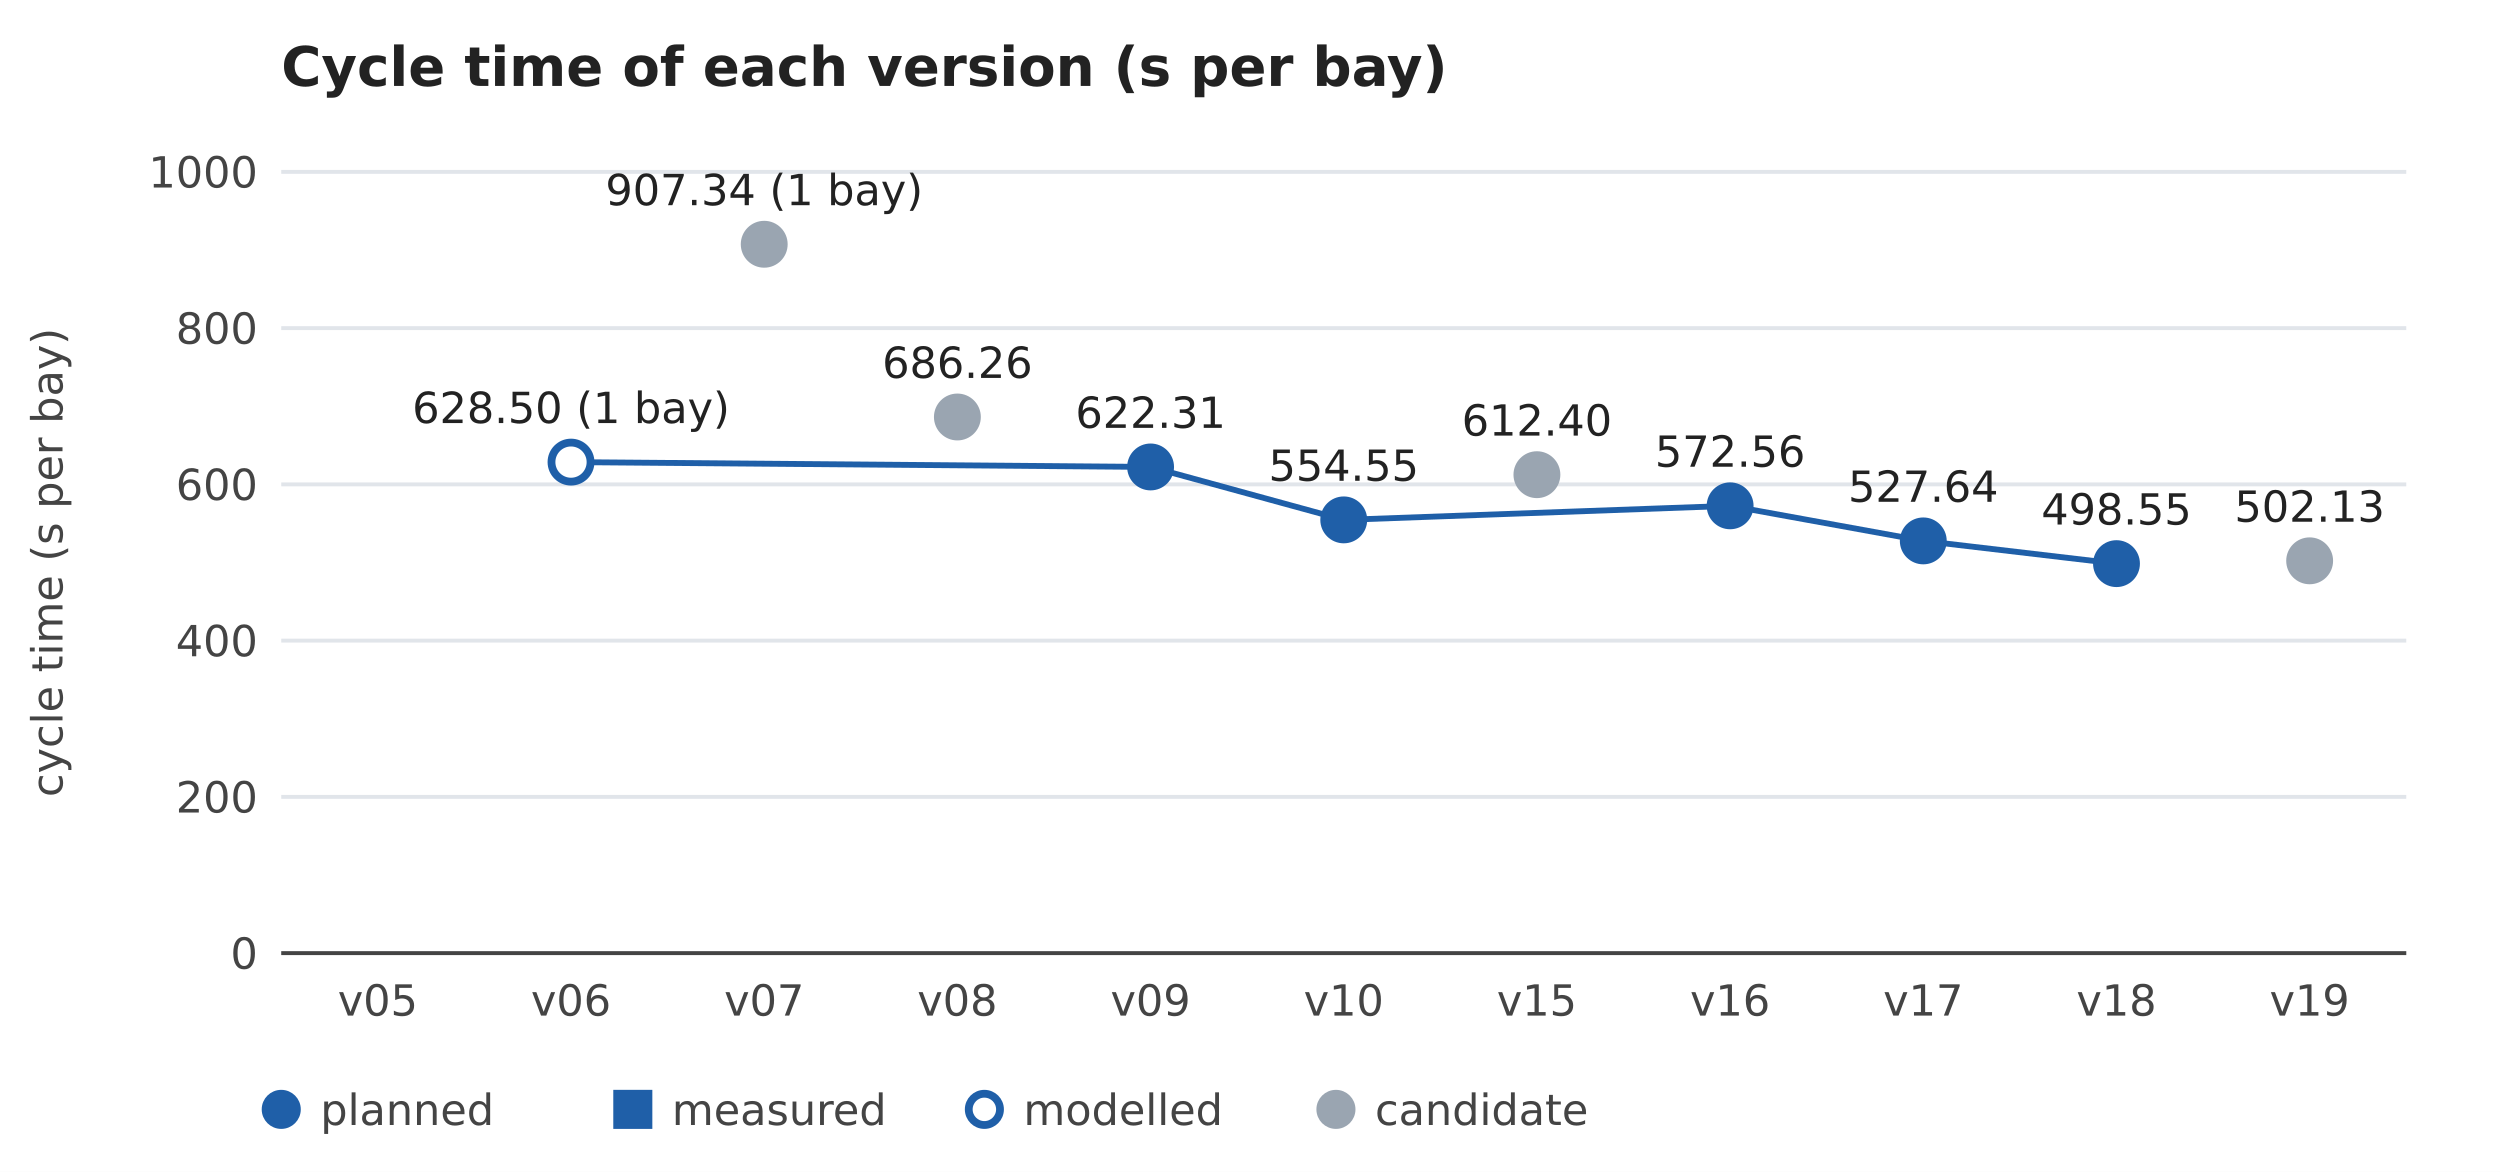
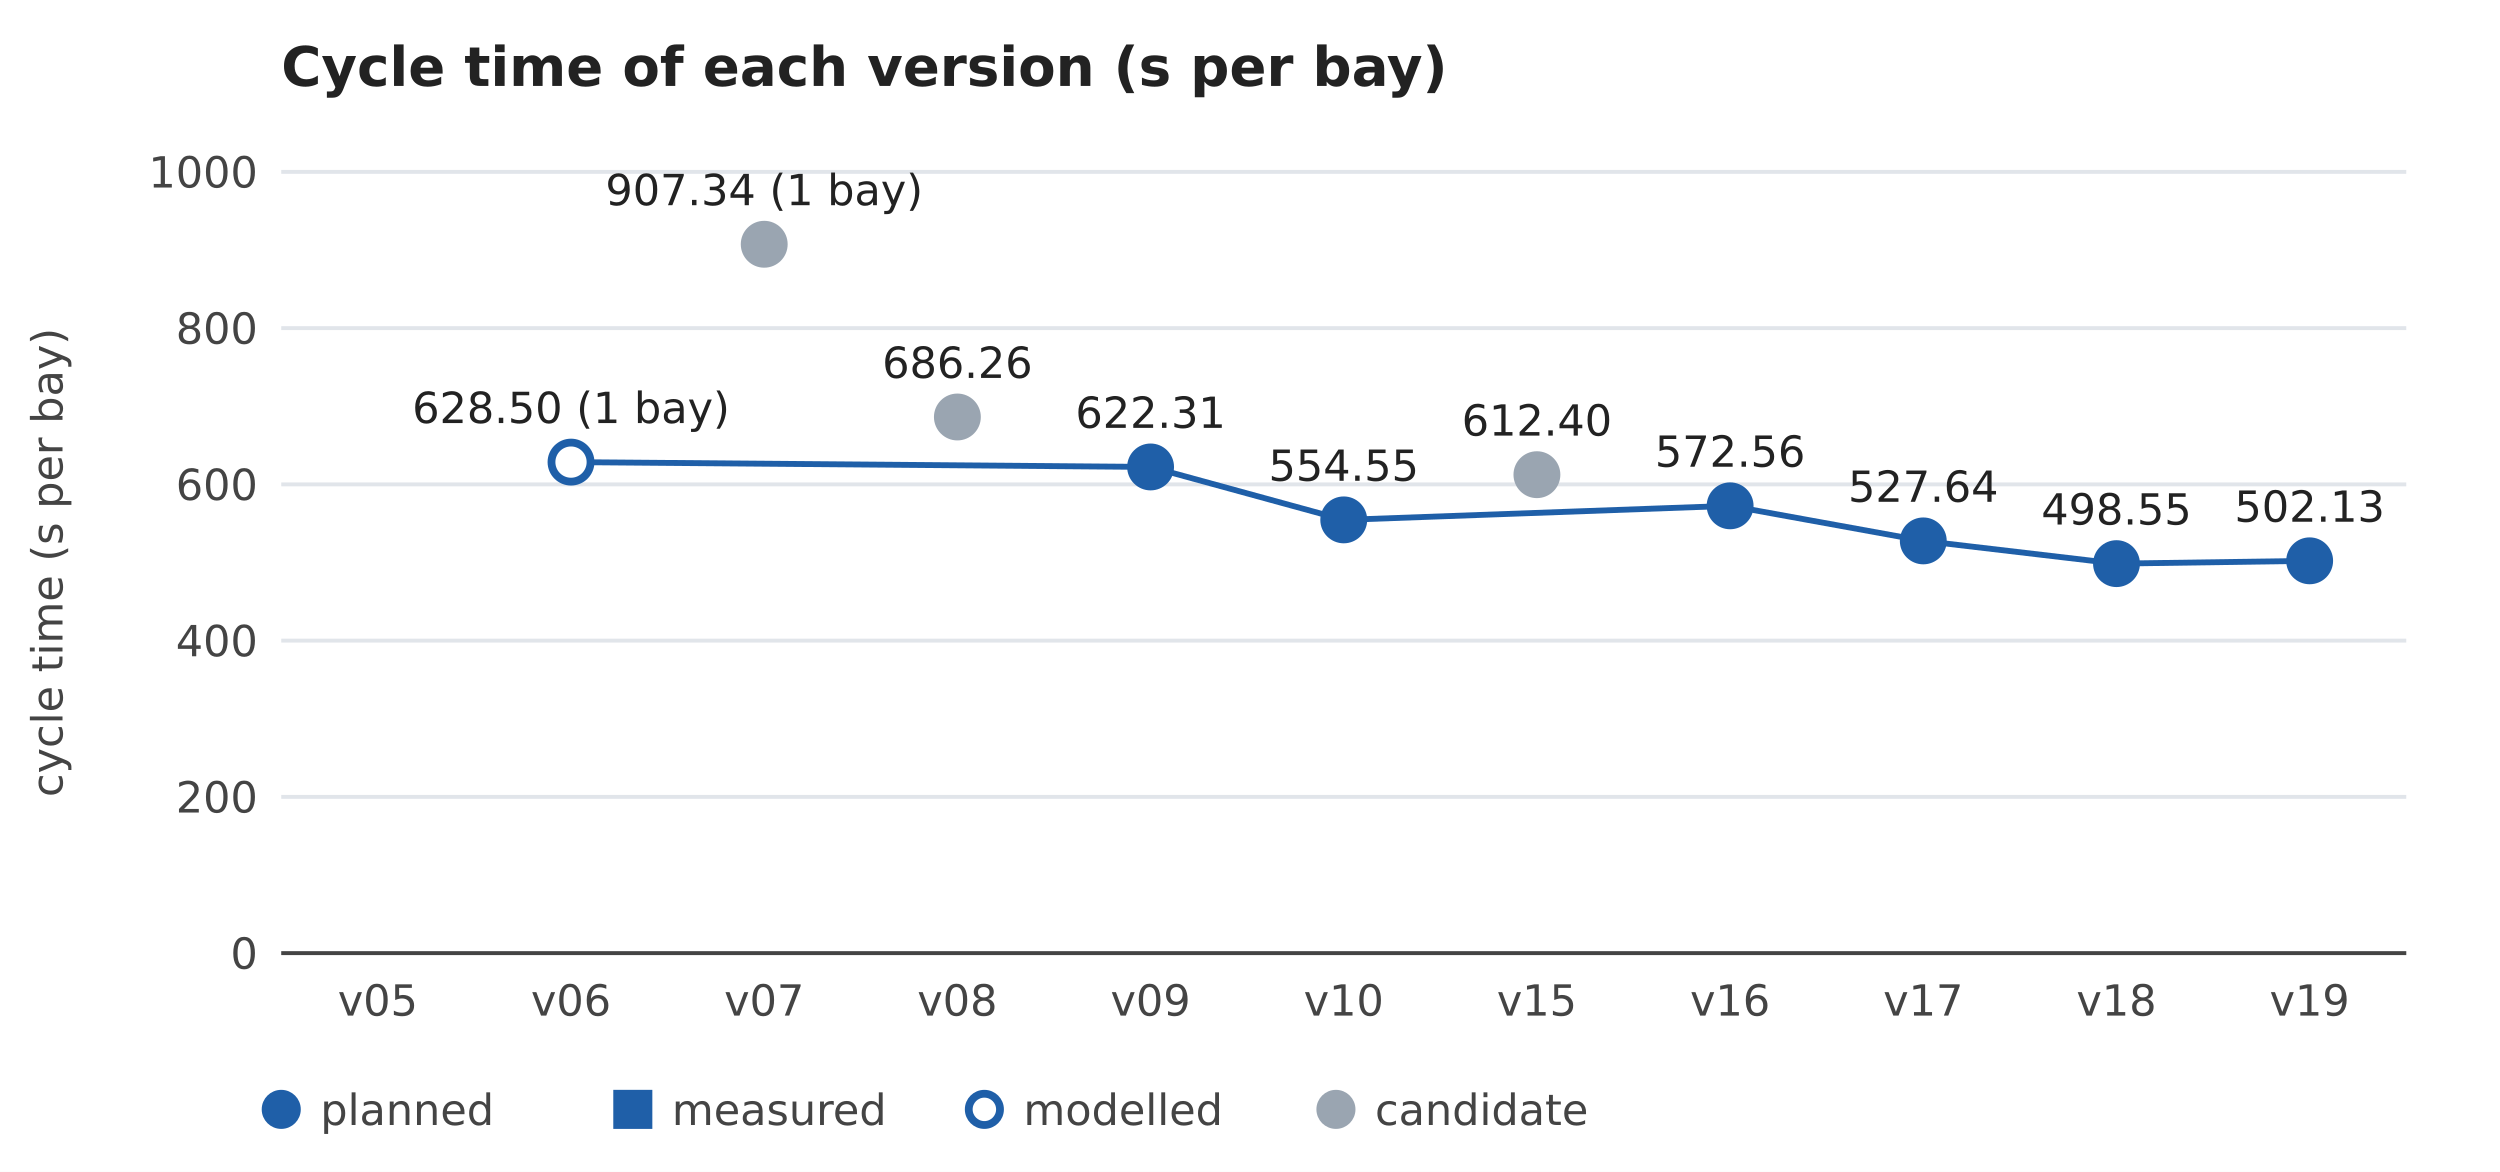
<svg xmlns="http://www.w3.org/2000/svg" width="640" height="300" viewBox="0 0 640 300" font-family="DejaVu Sans, Arial, sans-serif" font-size="11">
  <rect width="640" height="300" fill="#ffffff" />
  <text x="72" y="22" font-size="14" font-weight="bold" fill="#222222">Cycle time of each version (s per bay)</text>
  <line x1="72" y1="244.00" x2="616" y2="244.00" stroke="#e1e5ea" stroke-width="1" />
  <text x="66" y="248.00" text-anchor="end" fill="#444444">0</text>
  <line x1="72" y1="204.00" x2="616" y2="204.00" stroke="#e1e5ea" stroke-width="1" />
  <text x="66" y="208.00" text-anchor="end" fill="#444444">200</text>
  <line x1="72" y1="164.00" x2="616" y2="164.00" stroke="#e1e5ea" stroke-width="1" />
  <text x="66" y="168.00" text-anchor="end" fill="#444444">400</text>
  <line x1="72" y1="124.00" x2="616" y2="124.00" stroke="#e1e5ea" stroke-width="1" />
  <text x="66" y="128.00" text-anchor="end" fill="#444444">600</text>
  <line x1="72" y1="84.00" x2="616" y2="84.00" stroke="#e1e5ea" stroke-width="1" />
  <text x="66" y="88.00" text-anchor="end" fill="#444444">800</text>
  <line x1="72" y1="44.00" x2="616" y2="44.00" stroke="#e1e5ea" stroke-width="1" />
  <text x="66" y="48.00" text-anchor="end" fill="#444444">1000</text>
  <line x1="72" y1="244" x2="616" y2="244" stroke="#444444" />
  <text transform="translate(16 144.00) rotate(-90)" text-anchor="middle" fill="#444444">cycle time (s per bay)</text>
  <text x="96.73" y="260" text-anchor="middle" fill="#444444">v05</text>
  <text x="146.18" y="260" text-anchor="middle" fill="#444444">v06</text>
  <text x="195.64" y="260" text-anchor="middle" fill="#444444">v07</text>
  <text x="245.09" y="260" text-anchor="middle" fill="#444444">v08</text>
  <text x="294.55" y="260" text-anchor="middle" fill="#444444">v09</text>
  <text x="344.00" y="260" text-anchor="middle" fill="#444444">v10</text>
  <text x="393.45" y="260" text-anchor="middle" fill="#444444">v15</text>
  <text x="442.91" y="260" text-anchor="middle" fill="#444444">v16</text>
  <text x="492.36" y="260" text-anchor="middle" fill="#444444">v17</text>
  <text x="541.82" y="260" text-anchor="middle" fill="#444444">v18</text>
  <text x="591.27" y="260" text-anchor="middle" fill="#444444">v19</text>
-   <polyline fill="none" stroke="#1f5fa8" stroke-width="1.5" points="146.18,118.30 294.55,119.54 344.00,133.09 442.91,129.49 492.36,138.47 541.82,144.29" />
+   <polyline fill="none" stroke="#1f5fa8" stroke-width="1.5" points="146.18,118.30 294.55,119.54 344.00,133.09 442.91,129.49 492.36,138.47 541.82,144.29 591.27,143.57" />
  <circle cx="146.18" cy="118.30" r="5" fill="#ffffff" stroke="#1f5fa8" stroke-width="2" />
  <text x="146.18" y="108.30" text-anchor="middle" fill="#222222">628.50 (1 bay)</text>
  <circle cx="195.64" cy="62.53" r="5" fill="#9aa5b1" stroke="#9aa5b1" stroke-width="2" />
  <text x="195.64" y="52.53" text-anchor="middle" fill="#222222">907.34 (1 bay)</text>
  <circle cx="245.09" cy="106.75" r="5" fill="#9aa5b1" stroke="#9aa5b1" stroke-width="2" />
  <text x="245.09" y="96.75" text-anchor="middle" fill="#222222">686.26</text>
  <circle cx="294.55" cy="119.54" r="5" fill="#1f5fa8" stroke="#1f5fa8" stroke-width="2" />
  <text x="294.55" y="109.54" text-anchor="middle" fill="#222222">622.31</text>
  <circle cx="344.00" cy="133.09" r="5" fill="#1f5fa8" stroke="#1f5fa8" stroke-width="2" />
  <text x="344.00" y="123.09" text-anchor="middle" fill="#222222">554.55</text>
  <circle cx="393.45" cy="121.52" r="5" fill="#9aa5b1" stroke="#9aa5b1" stroke-width="2" />
  <text x="393.45" y="111.52" text-anchor="middle" fill="#222222">612.40</text>
  <circle cx="442.91" cy="129.49" r="5" fill="#1f5fa8" stroke="#1f5fa8" stroke-width="2" />
  <text x="442.91" y="119.49" text-anchor="middle" fill="#222222">572.56</text>
  <circle cx="492.36" cy="138.47" r="5" fill="#1f5fa8" stroke="#1f5fa8" stroke-width="2" />
  <text x="492.36" y="128.47" text-anchor="middle" fill="#222222">527.64</text>
  <circle cx="541.82" cy="144.29" r="5" fill="#1f5fa8" stroke="#1f5fa8" stroke-width="2" />
  <text x="541.82" y="134.29" text-anchor="middle" fill="#222222">498.55</text>
-   <circle cx="591.27" cy="143.57" r="5" fill="#9aa5b1" stroke="#9aa5b1" stroke-width="2" />
+   <circle cx="591.27" cy="143.57" r="5" fill="#1f5fa8" stroke="#1f5fa8" stroke-width="2" />
  <text x="591.27" y="133.57" text-anchor="middle" fill="#222222">502.13</text>
  <circle cx="72" cy="284" r="4" fill="#1f5fa8" stroke="#1f5fa8" stroke-width="2" />
  <text x="82" y="288" fill="#444444">planned</text>
  <rect x="158" y="280" width="8" height="8" fill="#1f5fa8" stroke="#1f5fa8" stroke-width="2" />
  <text x="172" y="288" fill="#444444">measured</text>
  <circle cx="252" cy="284" r="4" fill="#ffffff" stroke="#1f5fa8" stroke-width="2" />
  <text x="262" y="288" fill="#444444">modelled</text>
  <circle cx="342" cy="284" r="4" fill="#9aa5b1" stroke="#9aa5b1" stroke-width="2" />
  <text x="352" y="288" fill="#444444">candidate</text>
</svg>
